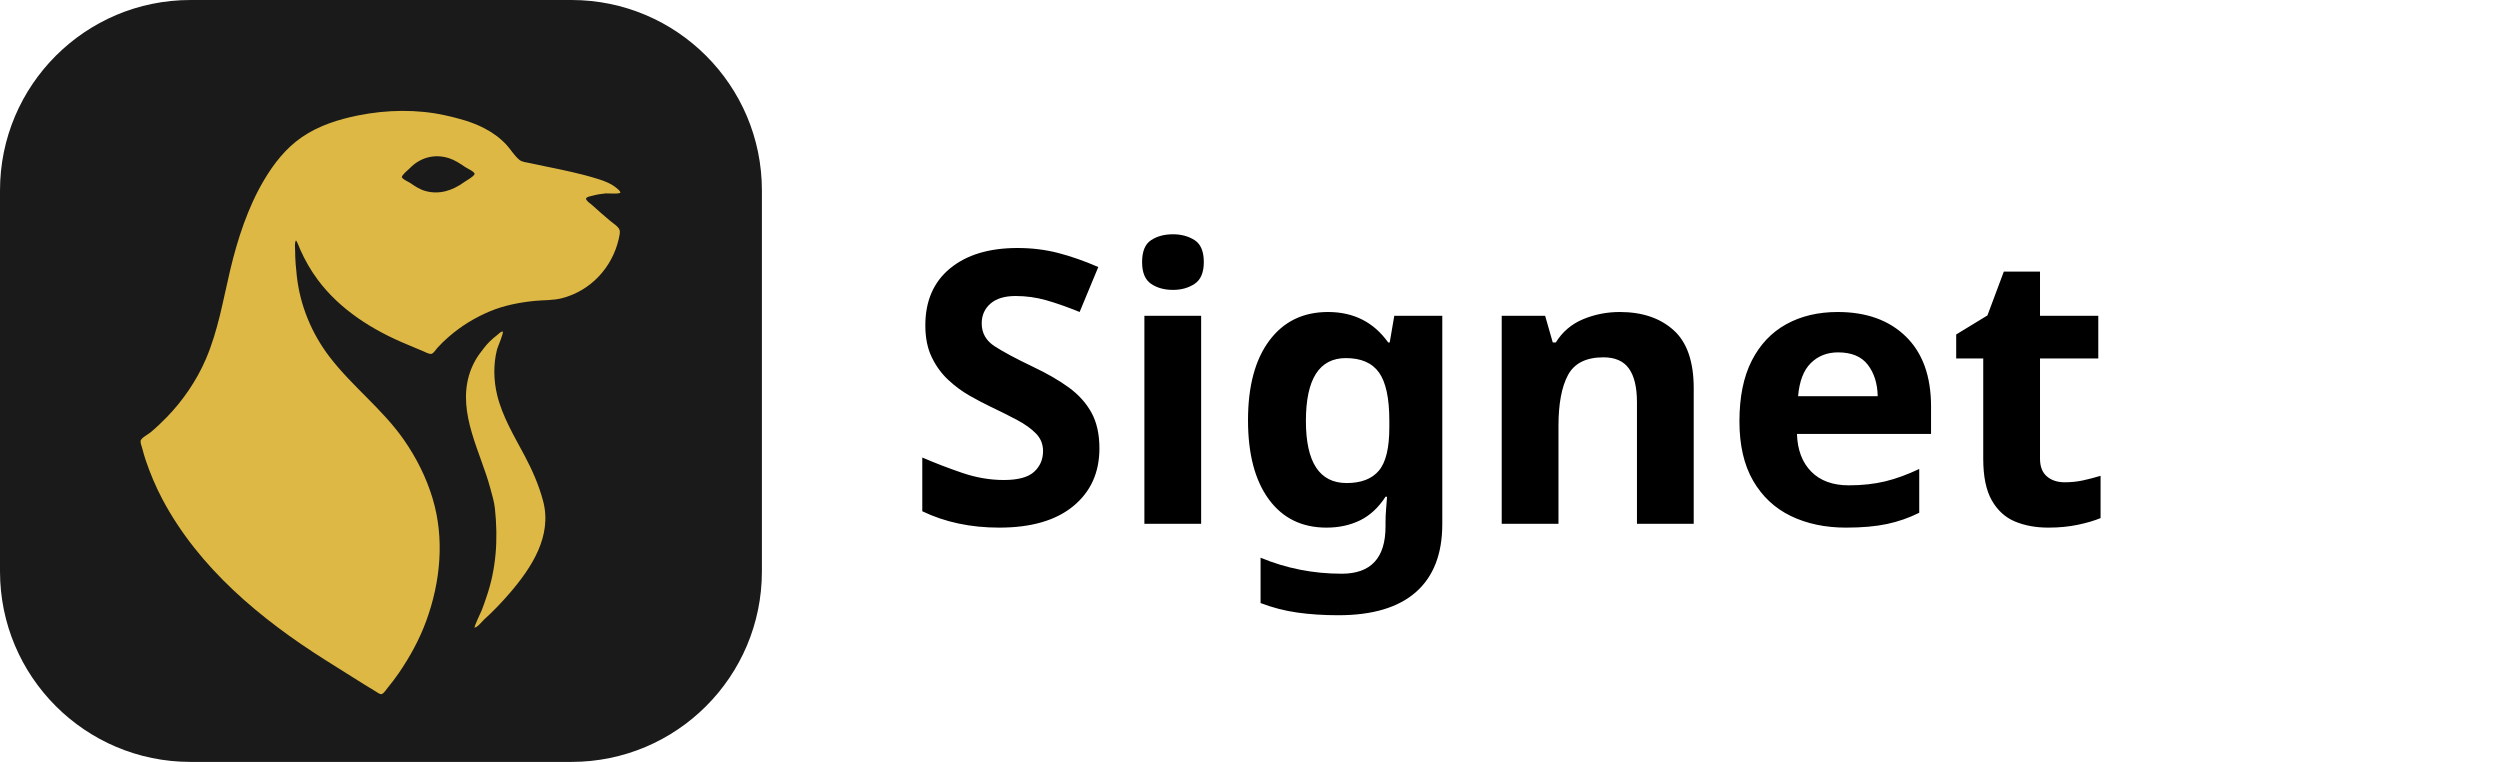
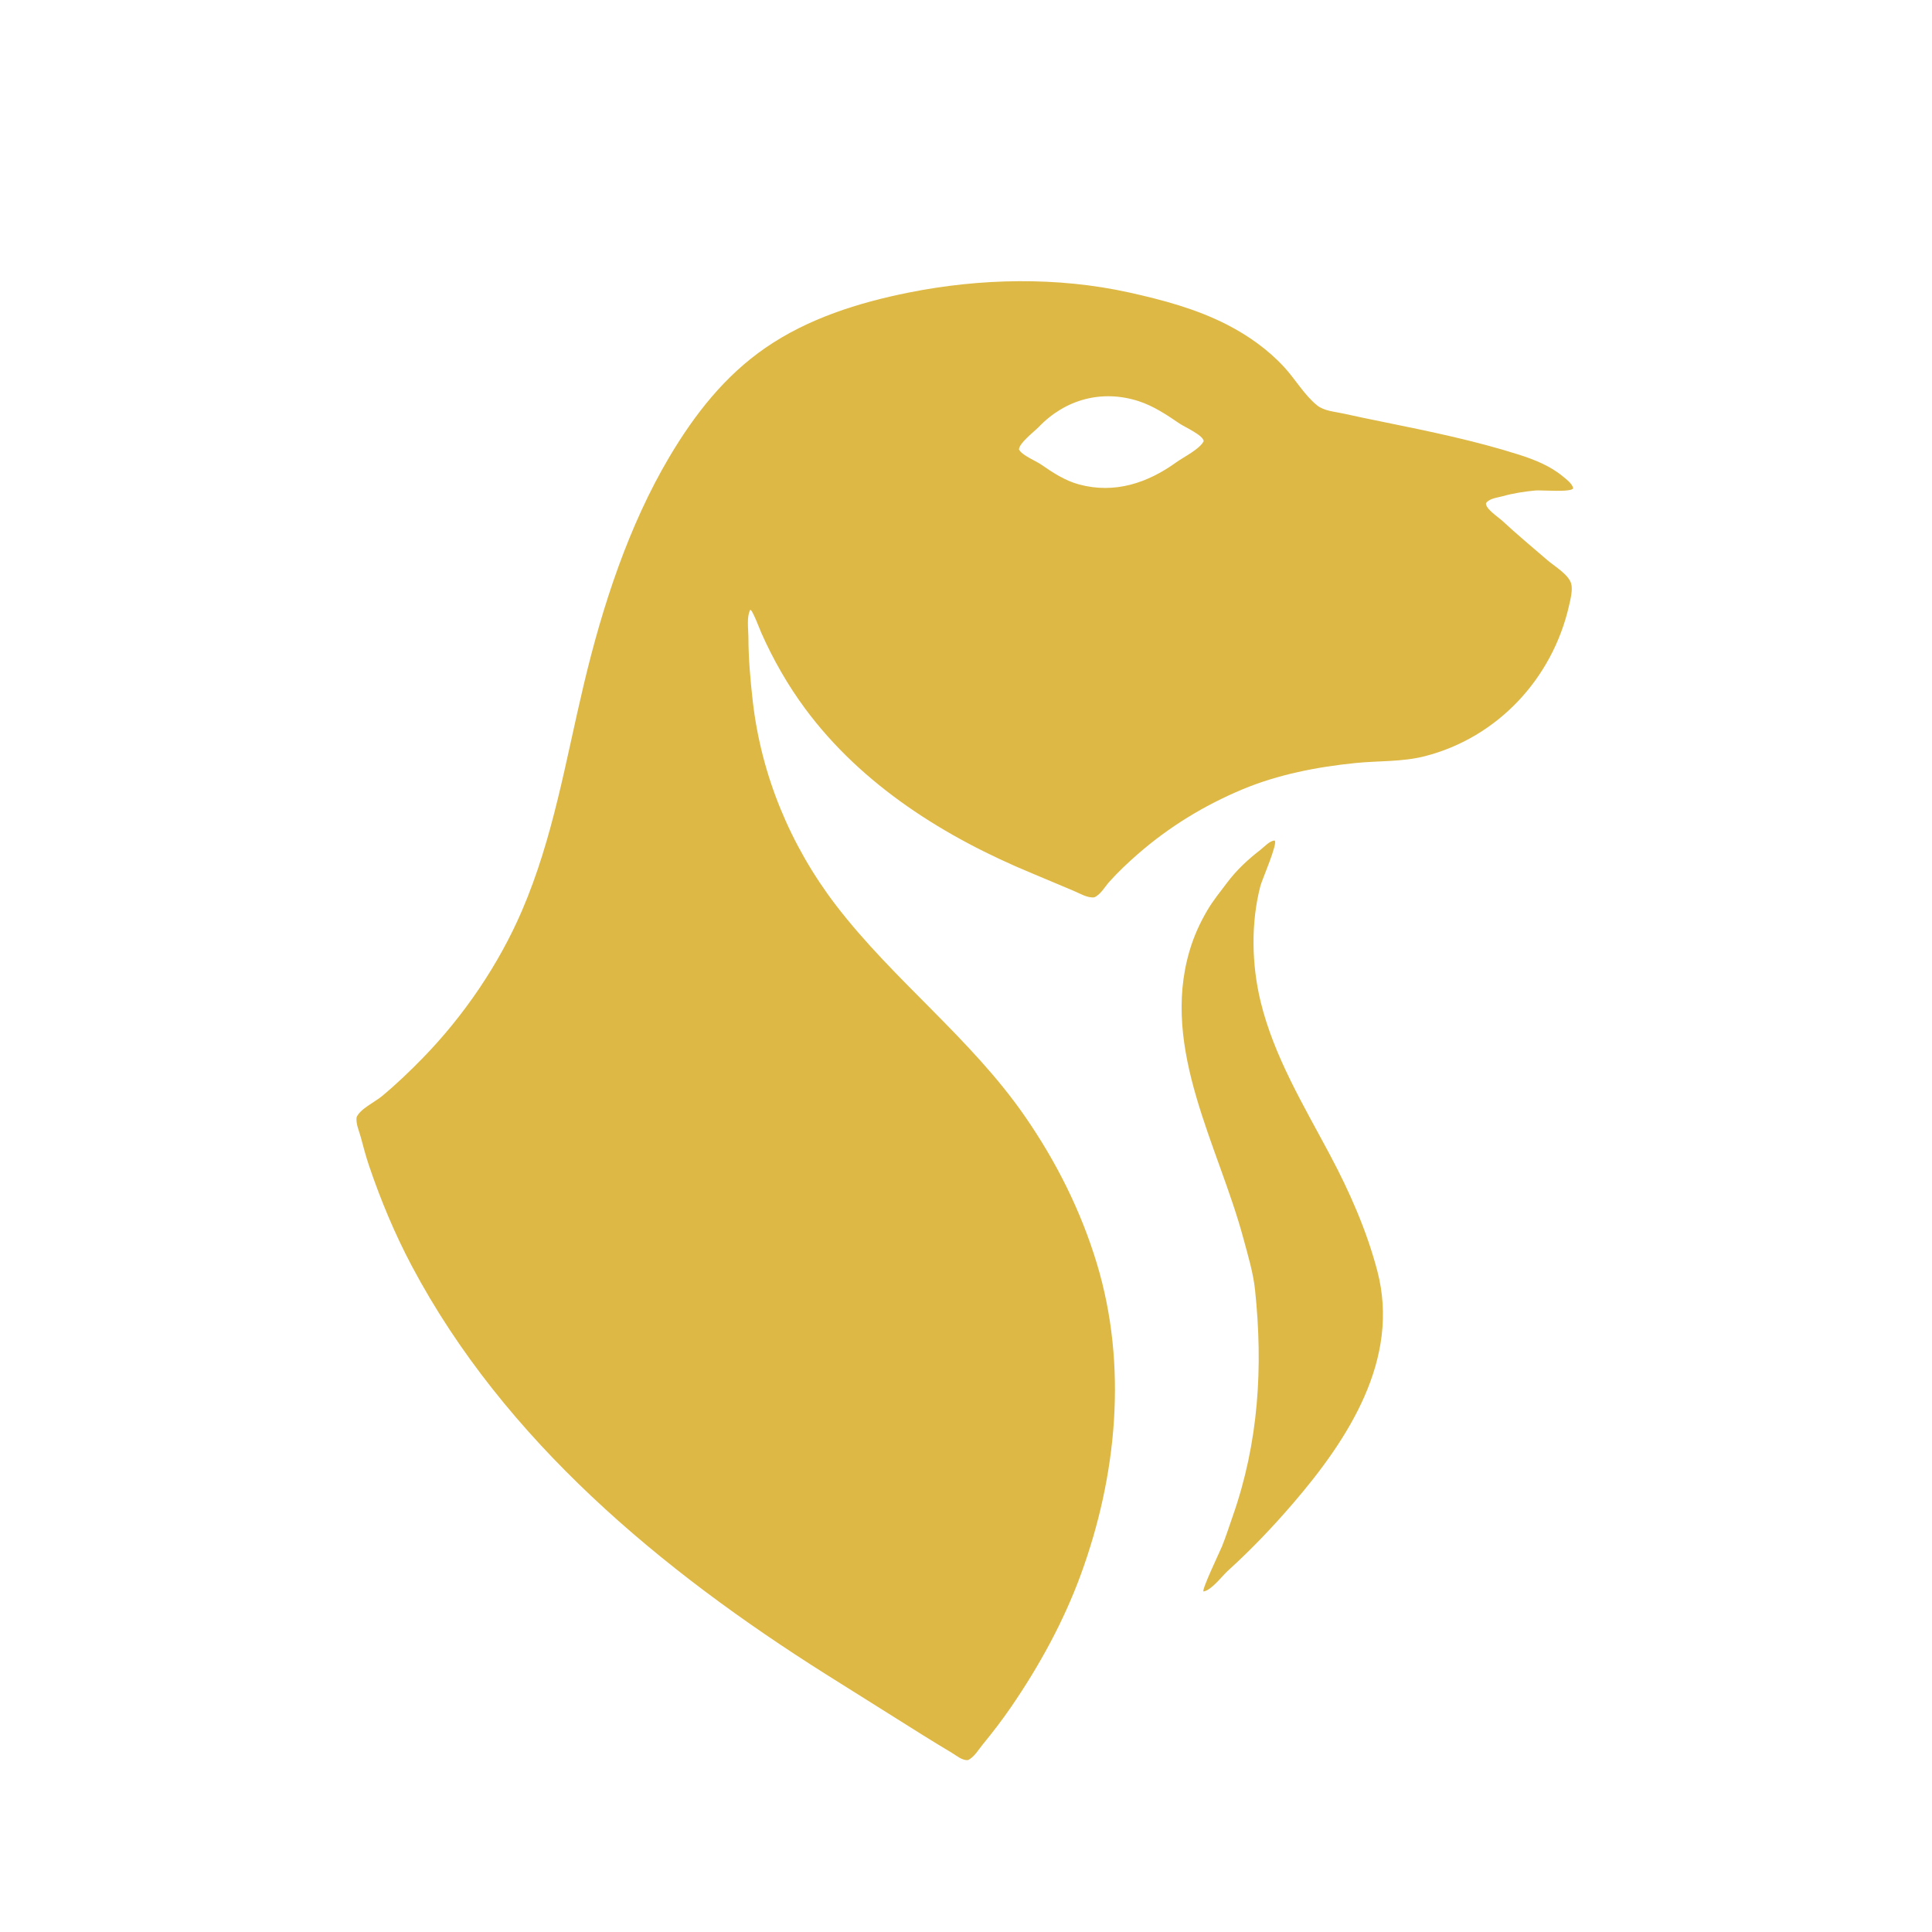
- <svg xmlns="http://www.w3.org/2000/svg" width="210" height="64" viewBox="0 0 3360 1024" fill="none">
-   <rect width="1024" height="1024" rx="256" fill="#1A1A1A" />
+ <svg xmlns="http://www.w3.org/2000/svg" width="1024" height="1024" viewBox="0 0 1024 1024" fill="none">
  <path fill="#DDB844" d="M188.98 592.26C188.6 595.81 190.31 599.31 191.21 602.67        C192.59 607.82 193.92 612.93 195.64 617.99C201.79 636.11 209.25 654 218.22 670.92        C267.26 763.42 350.53 832.37 437.81 887.43C454.9 898.21 472.03 908.94 489.15 919.67        C494.21 922.84 499.31 925.92 504.43 928.99C506.9 930.47 509.97 933.16 513 932.89        C516.21 931.55 518.79 927.14 520.96 924.49C526.22 918.09 531.25 911.52 535.94 904.69        C550.88 882.9 563.79 859.35 572.88 834.49C592.01 782.13 597.69 723.86 581.4 669.85        C572.94 641.79 559.85 615.7 543.19 591.62C514.52 550.21 473.55 519.59 443.03 479.74        C418.94 448.28 403.41 410.82 398.95 371.41C397.67 360.06 396.7 348.99 396.67 337.54        C396.65 333.35 395.65 327.04 397.64 323.23C398.61 322.65 402.87 333.99 403.56 335.54        C409.84 349.67 417.72 363.45 426.95 375.87C456.99 416.33 500.91 443.82 546.91 462.85        C554.25 465.89 561.55 469.05 568.9 472.1C572.15 473.45 576.33 476.04 579.93 475.61        C583.26 474.33 585.66 469.9 588 467.31C592.67 462.14 597.73 457.34 602.98 452.76        C619.64 438.24 638.1 426.94 658.47 418.4C677.36 410.49 698.21 406.45 718.51 404.41        C730.73 403.18 743.25 403.88 755.26 400.79C793.72 390.89 822.82 359.69 831.62 321.02        C832.37 317.72 833.7 312.59 832.74 309.27C831.34 304.47 823.85 300.08 820.2 296.94        C812.17 290.02 803.98 283.22 796.21 276C794.2 274.13 787.16 269.58 787.63 266.66        C789.39 264.15 793.47 263.83 796.22 263.06C801.87 261.47 808.05 260.49 813.91 259.96        C816.83 259.7 833.44 261.13 833.83 258.7C833.12 256.13 830.24 254.07 828.26 252.43        C821.65 246.96 813.33 243.62 805.24 241.04C781.88 233.6 757.56 228.61 733.55 223.72        C726.37 222.26 719.22 220.81 712.07 219.2C707.47 218.17 701.79 217.88 698 214.78        C691.19 209.2 686.5 200.91 680.54 194.47C672.01 185.24 661.53 177.81 650.38 172.09        C634.03 163.72 616.35 158.99 598.54 155.04C560.49 146.61 519.5 147.45 481.42 155.11        C454.91 160.44 428.32 168.81 405.82 184.28C384.17 199.16 368.22 219.58 354.92 241.95        C333.13 278.62 319.26 321.41 309.44 362.71C299.8 403.2 293.23 444.11 276.67 482.63        C264.4 511.19 245.85 538.41 224.18 560.67C217.25 567.79 209.99 574.74 202.34 581.08        C198.68 584.12 190.72 587.8 188.98 592.26ZM637.89 843.52        C642.22 842.8 647.64 835.39 650.86 832.47C663.14 821.35 674.65 809.27 685.44 796.71        C714.5 762.88 742.28 720.43 730.02 673.67C724.4 652.25 715.33 631.67 704.92 612.13        C691.03 586.02 675.21 559.91 668.16 530.91C663.39 511.29 662.93 489.19 668.04 469.57        C668.88 466.33 677.4 446.98 675.61 445.52C673.05 445.5 669.99 448.94 668.05 450.44        C661.4 455.58 655.48 461.07 650.42 467.8C646.82 472.58 643.07 477.16 640.01 482.32        C635.9 489.25 632.7 496.4 630.44 504.12C615.15 556.28 645.87 607.39 659.04 656.45        C661.42 665.3 664.24 674.56 665.2 683.69C669.51 724.75 667.12 764.52 653.33 803.75        C651.46 809.07 649.79 814.4 647.67 819.64C646.6 822.27 636.73 842.86 637.89 843.52ZM637.98 233.8        C635.99 238.01 627.34 242.23 623.53 244.98C608.22 256.03 590.81 261.83 572.01 256.79        C564.57 254.8 558.08 250.56 551.82 246.22C548.79 244.12 541.73 241.42 540.07 238.22        C540.19 234.79 548.21 228.75 550.62 226.24C564.62 211.66 584.01 206.35 603.46 212.61        C611.35 215.16 618.44 219.88 625.22 224.52C627.84 226.31 637.68 230.62 637.98 233.8Z" />
-   <text x="1216" y="704" fill="currentColor" style="font-family: ui-sans-serif, system-ui, sans-serif; font-size: 512px; font-weight: 700;">Signet</text>
</svg>
